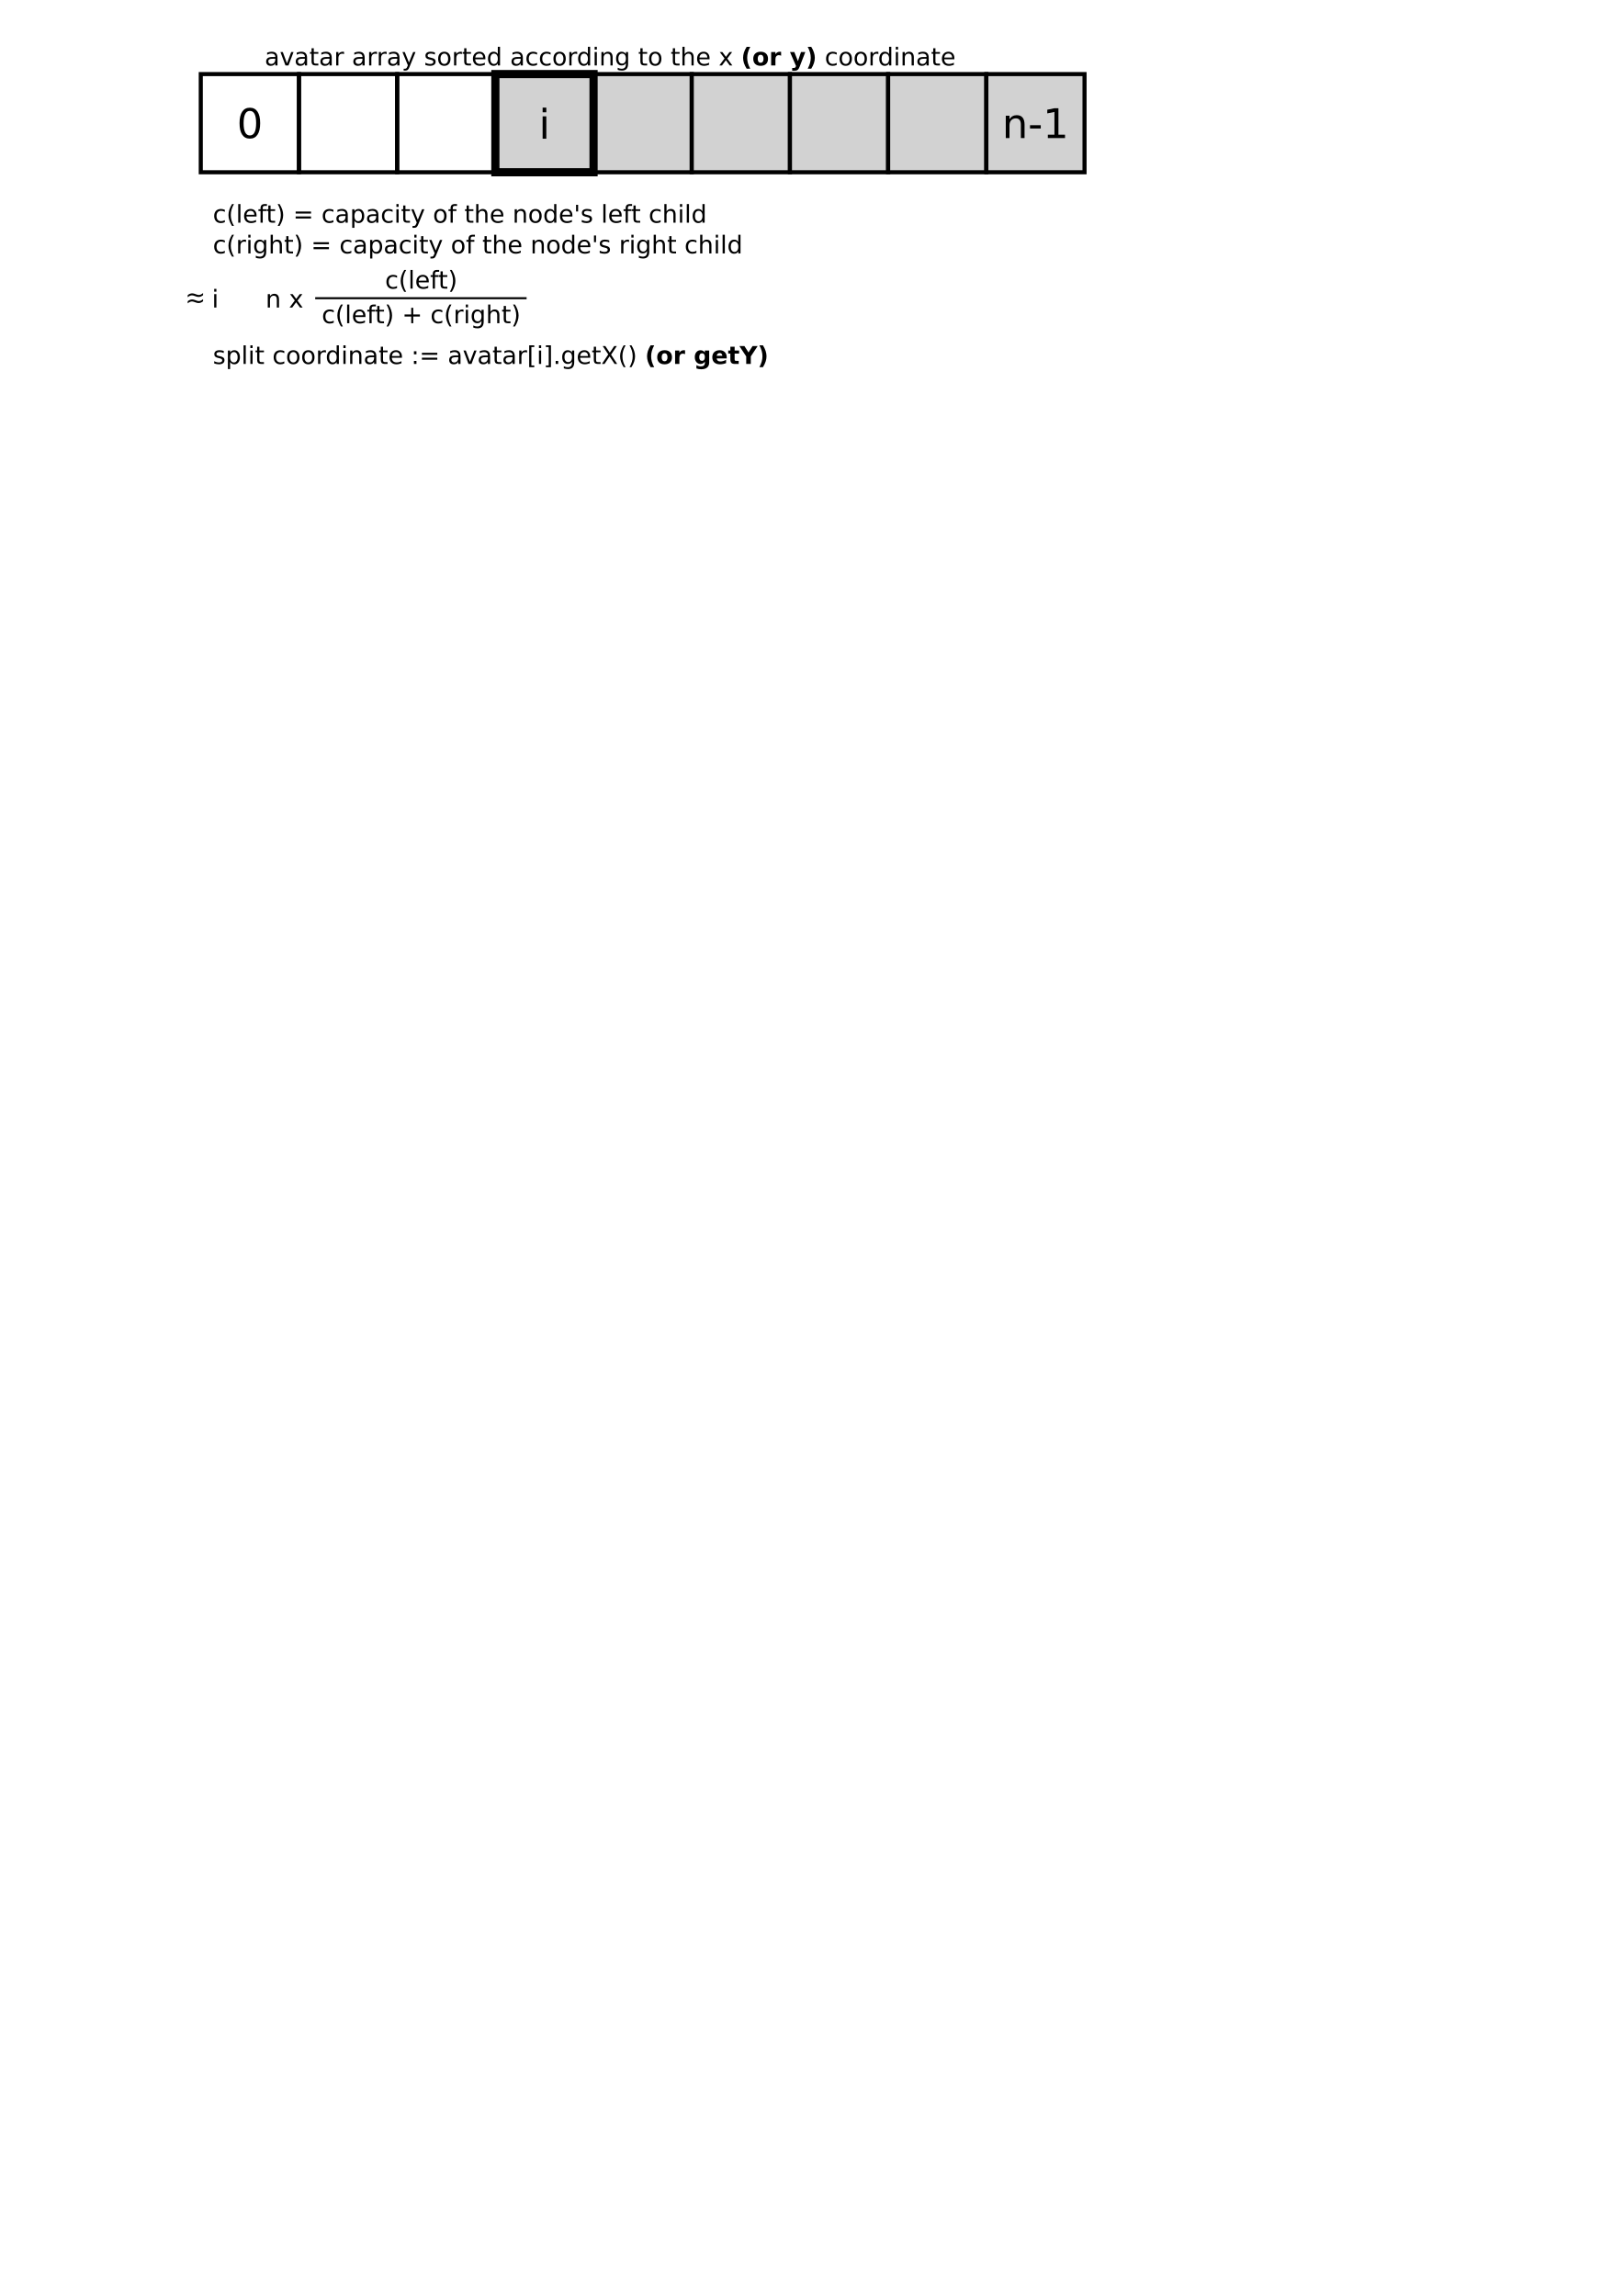
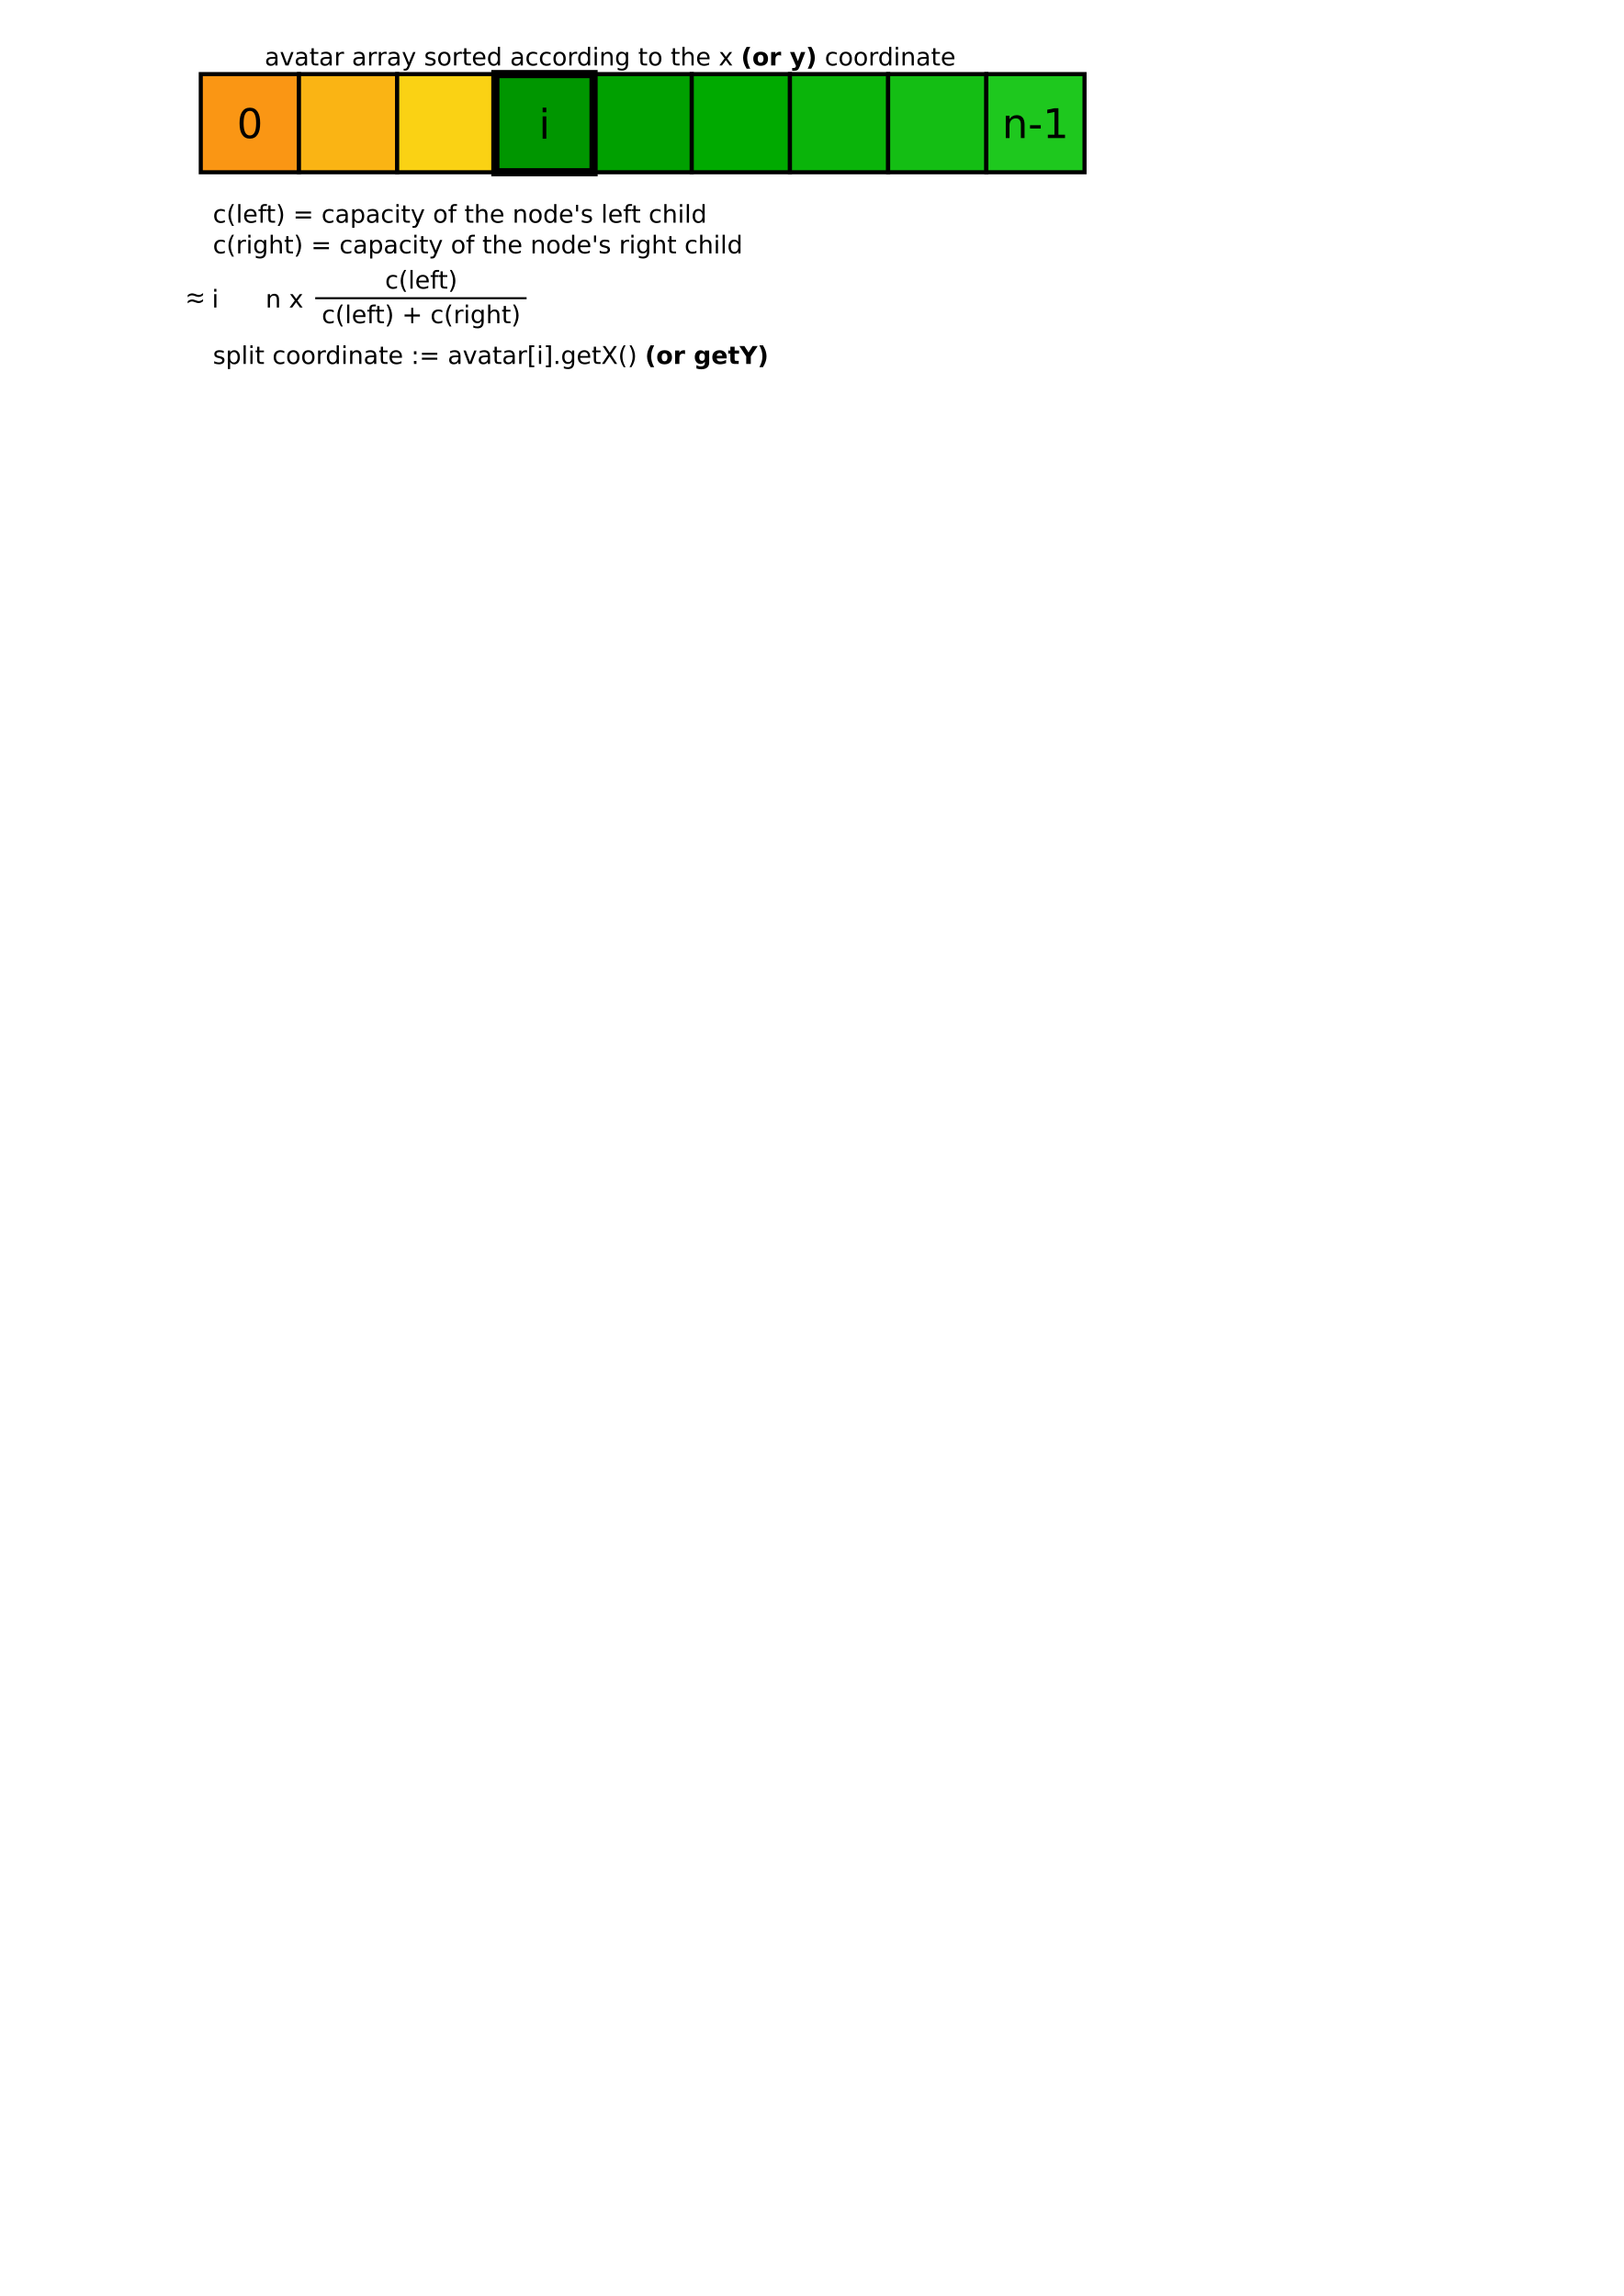
- <svg xmlns="http://www.w3.org/2000/svg" width="210mm" height="297mm" id="svg2466">
+ <svg xmlns="http://www.w3.org/2000/svg" width="210mm" height="297mm" id="svg2466" version="1.1">
  <defs id="defs2468">
+     <linearGradient id="linearGradient3763">
+       <stop style="stop-color:#21ae4a;stop-opacity:1;" offset="0" id="stop3765" />
+       <stop style="stop-color:#21ae4a;stop-opacity:0;" offset="1" id="stop3767" />
+     </linearGradient>
    <marker orient="auto" refY="0.0" refX="0.0" id="Arrow2Lend" style="overflow:visible;">
      <path id="path3799" style="font-size:12.0;fill-rule:evenodd;stroke-width:0.625;stroke-linejoin:round;" d="M 8.719,4.034 L -2.207,0.016 L 8.719,-4.002 C 6.973,-1.63 6.983,1.616 8.719,4.034 z " transform="scale(1.1) rotate(180) translate(1,0)" />
    </marker>
  </defs>
  <g id="layer1">
    <text xml:space="preserve" style="font-size:40px;font-style:normal;font-weight:normal;fill:#000000;fill-opacity:1;stroke:none;stroke-width:1px;stroke-linecap:butt;stroke-linejoin:miter;stroke-opacity:1;font-family:Bitstream Vera Sans" x="110.714" y="103.791" id="text4553">
      <tspan id="tspan4555" x="110.714" y="103.791" style="font-size:20" />
    </text>
-     <g id="g4621">
-       <rect y="36.219" x="290.143" height="48" width="48" id="rect3254" style="fill:#d2d2d2;fill-opacity:1;fill-rule:evenodd;stroke:#000000;stroke-width:2;stroke-linecap:butt;stroke-linejoin:miter;stroke-miterlimit:4;stroke-dasharray:none;stroke-opacity:1" />
-       <rect y="36.219" x="98.143" height="48" width="48" id="rect2476" style="fill:none;fill-rule:evenodd;stroke:#000000;stroke-width:2;stroke-linecap:butt;stroke-linejoin:miter;stroke-miterlimit:4;stroke-dasharray:none;stroke-opacity:1" />
-       <rect style="fill:none;fill-rule:evenodd;stroke:#000000;stroke-width:2;stroke-linecap:butt;stroke-linejoin:miter;stroke-miterlimit:4;stroke-dasharray:none;stroke-opacity:1" id="rect3248" width="48" height="48" x="146.143" y="36.219" />
-       <rect y="36.219" x="194.143" height="48" width="48" id="rect3250" style="fill:none;fill-rule:evenodd;stroke:#000000;stroke-width:2;stroke-linecap:butt;stroke-linejoin:miter;stroke-miterlimit:4;stroke-dasharray:none;stroke-opacity:1" />
-       <rect style="fill:#d2d2d2;fill-opacity:1;fill-rule:evenodd;stroke:#000000;stroke-width:4;stroke-linecap:butt;stroke-linejoin:miter;stroke-miterlimit:4;stroke-dasharray:none;stroke-opacity:1" id="rect3252" width="48" height="48" x="242.143" y="36.219" />
-       <rect style="fill:#d2d2d2;fill-opacity:1;fill-rule:evenodd;stroke:#000000;stroke-width:2;stroke-linecap:butt;stroke-linejoin:miter;stroke-miterlimit:4;stroke-dasharray:none;stroke-opacity:1" id="rect3256" width="48" height="48" x="338.143" y="36.219" />
-       <rect y="36.219" x="386.143" height="48" width="48" id="rect3258" style="fill:#d2d2d2;fill-opacity:1;fill-rule:evenodd;stroke:#000000;stroke-width:2;stroke-linecap:butt;stroke-linejoin:miter;stroke-miterlimit:4;stroke-dasharray:none;stroke-opacity:1" />
-       <rect style="fill:#d2d2d2;fill-opacity:1;fill-rule:evenodd;stroke:#000000;stroke-width:2;stroke-linecap:butt;stroke-linejoin:miter;stroke-miterlimit:4;stroke-dasharray:none;stroke-opacity:1" id="rect3260" width="48" height="48" x="434.143" y="36.219" />
-       <rect y="36.219" x="482.143" height="48" width="48" id="rect3262" style="fill:#d2d2d2;fill-opacity:1;fill-rule:evenodd;stroke:#000000;stroke-width:2;stroke-linecap:butt;stroke-linejoin:miter;stroke-miterlimit:4;stroke-dasharray:none;stroke-opacity:1" />
-       <text id="text4561" y="67.817" x="263.36" style="font-size:20px;font-style:normal;font-weight:normal;fill:#000000;fill-opacity:1;stroke:none;stroke-width:1px;stroke-linecap:butt;stroke-linejoin:miter;stroke-opacity:1;font-family:Bitstream Vera Sans" xml:space="preserve">
-         <tspan y="67.817" x="263.36" id="tspan4563">i</tspan>
-       </text>
-       <text id="text4565" y="67.5" x="115.785" style="font-size:20px;font-style:normal;font-weight:normal;fill:#000000;fill-opacity:1;stroke:none;stroke-width:1px;stroke-linecap:butt;stroke-linejoin:miter;stroke-opacity:1;font-family:Bitstream Vera Sans" xml:space="preserve">
-         <tspan y="67.5" x="115.785" id="tspan4567">0</tspan>
-       </text>
-       <text id="text4569" y="67.509" x="489.834" style="font-size:20px;font-style:normal;font-weight:normal;fill:#000000;fill-opacity:1;stroke:none;stroke-width:1px;stroke-linecap:butt;stroke-linejoin:miter;stroke-opacity:1;font-family:Bitstream Vera Sans" xml:space="preserve">
-         <tspan y="67.509" x="489.834" id="tspan4571">n-1</tspan>
-       </text>
-     </g>
+     <rect style="fill:#00a000;fill-opacity:1;fill-rule:evenodd;stroke:#000000;stroke-width:2;stroke-linecap:butt;stroke-linejoin:miter;stroke-miterlimit:4;stroke-opacity:1;stroke-dasharray:none" id="rect3254" width="48" height="48" x="290.143" y="36.219" />
+     <rect style="fill:#fa9614;stroke:#000000;stroke-width:2;stroke-linecap:butt;stroke-linejoin:miter;stroke-miterlimit:4;stroke-opacity:1;stroke-dasharray:none;fill-opacity:1" id="rect2476" width="48" height="48" x="98.143" y="36.219" />
+     <rect y="36.219" x="146.143" height="48" width="48" id="rect3248" style="fill:#fab414;stroke:#000000;stroke-width:2;stroke-linecap:butt;stroke-linejoin:miter;stroke-miterlimit:4;stroke-opacity:1;stroke-dasharray:none;fill-opacity:1" />
+     <rect style="fill:#fad214;stroke:#000000;stroke-width:2;stroke-linecap:butt;stroke-linejoin:miter;stroke-miterlimit:4;stroke-opacity:1;stroke-dasharray:none;fill-opacity:1" id="rect3250" width="48" height="48" x="194.143" y="36.219" />
+     <rect y="36.219" x="242.143" height="48" width="48" id="rect3252" style="fill:#009600;fill-opacity:1;fill-rule:evenodd;stroke:#000000;stroke-width:4;stroke-linecap:butt;stroke-linejoin:miter;stroke-miterlimit:4;stroke-opacity:1;stroke-dasharray:none" />
+     <rect y="36.219" x="338.143" height="48" width="48" id="rect3256" style="fill:#00aa00;fill-opacity:1;fill-rule:evenodd;stroke:#000000;stroke-width:2;stroke-linecap:butt;stroke-linejoin:miter;stroke-miterlimit:4;stroke-opacity:1;stroke-dasharray:none" />
+     <rect style="fill:#0ab40a;fill-opacity:1;fill-rule:evenodd;stroke:#000000;stroke-width:2;stroke-linecap:butt;stroke-linejoin:miter;stroke-miterlimit:4;stroke-opacity:1;stroke-dasharray:none" id="rect3258" width="48" height="48" x="386.143" y="36.219" />
+     <rect y="36.219" x="434.143" height="48" width="48" id="rect3260" style="fill:#14be14;fill-opacity:1;fill-rule:evenodd;stroke:#000000;stroke-width:2;stroke-linecap:butt;stroke-linejoin:miter;stroke-miterlimit:4;stroke-opacity:1;stroke-dasharray:none" />
+     <rect style="fill:#1ec81e;fill-opacity:1;fill-rule:evenodd;stroke:#000000;stroke-width:2;stroke-linecap:butt;stroke-linejoin:miter;stroke-miterlimit:4;stroke-opacity:1;stroke-dasharray:none" id="rect3262" width="48" height="48" x="482.143" y="36.219" />
+     <text xml:space="preserve" style="font-size:20px;font-style:normal;font-weight:normal;fill:#000000;fill-opacity:1;stroke:none;font-family:Bitstream Vera Sans" x="263.36" y="67.817" id="text4561">
+       <tspan id="tspan4563" x="263.36" y="67.817">i</tspan>
+     </text>
+     <text xml:space="preserve" style="font-size:20px;font-style:normal;font-weight:normal;fill:#000000;fill-opacity:1;stroke:none;font-family:Bitstream Vera Sans" x="115.785" y="67.5" id="text4565">
+       <tspan id="tspan4567" x="115.785" y="67.5">0</tspan>
+     </text>
+     <text xml:space="preserve" style="font-size:20px;font-style:normal;font-weight:normal;fill:#000000;fill-opacity:1;stroke:none;font-family:Bitstream Vera Sans" x="489.834" y="67.509" id="text4569">
+       <tspan id="tspan4571" x="489.834" y="67.509">n-1</tspan>
+     </text>
    <text xml:space="preserve" style="font-size:20px;font-style:normal;font-weight:normal;fill:#000000;fill-opacity:1;stroke:none;stroke-width:1px;stroke-linecap:butt;stroke-linejoin:miter;stroke-opacity:1;font-family:Bitstream Vera Sans" x="314.16" y="32.007" id="text4611">
      <tspan x="314.16" y="32.007" id="tspan4615" style="font-size:12px;text-align:center;text-anchor:middle">avatar array sorted according to the x <tspan style="font-weight:bold" id="tspan3803">(or y)</tspan> coordinate</tspan>
    </text>
    <text xml:space="preserve" style="font-size:20px;font-style:normal;font-weight:normal;fill:#000000;fill-opacity:1;stroke:none;stroke-width:1px;stroke-linecap:butt;stroke-linejoin:miter;stroke-opacity:1;font-family:Bitstream Vera Sans" x="104.046" y="108.88" id="text4640">
      <tspan id="tspan4642" x="104.046" y="108.88" style="font-size:12px">c(left) = capacity of the node's left child</tspan>
      <tspan x="104.046" y="123.88" id="tspan4646" style="font-size:12px">c(right) = capacity of the node's right child</tspan>
    </text>
    <text xml:space="preserve" style="font-size:20px;font-style:normal;font-weight:normal;fill:#000000;fill-opacity:1;stroke:none;stroke-width:1px;stroke-linecap:butt;stroke-linejoin:miter;stroke-opacity:1;font-family:Bitstream Vera Sans" x="103.577" y="150.353" id="text4654">
      <tspan style="font-size:12px" id="tspan4656" x="103.577" y="150.353">i      n x</tspan>
    </text>
    <path style="fill:none;fill-rule:evenodd;stroke:#000000;stroke-width:1px;stroke-linecap:butt;stroke-linejoin:miter;stroke-opacity:1" d="M 154.074,145.795 L 257.417,145.795" id="path4648" />
    <text xml:space="preserve" style="font-size:20px;font-style:normal;font-weight:normal;fill:#000000;fill-opacity:1;stroke:none;stroke-width:1px;stroke-linecap:butt;stroke-linejoin:miter;stroke-opacity:1;font-family:Bitstream Vera Sans" x="157.277" y="158.018" id="text4650">
      <tspan id="tspan4652" x="157.277" y="158.018" style="font-size:12px">c(left) + c(right)</tspan>
    </text>
    <text xml:space="preserve" style="font-size:20px;font-style:normal;font-weight:normal;fill:#000000;fill-opacity:1;stroke:none;stroke-width:1px;stroke-linecap:butt;stroke-linejoin:miter;stroke-opacity:1;font-family:Bitstream Vera Sans" x="188.226" y="141.095" id="text4658">
      <tspan id="tspan4660" x="188.226" y="141.095" style="font-size:12px">c(left)</tspan>
    </text>
    <text xml:space="preserve" style="font-size:20px;font-style:normal;font-weight:normal;fill:#000000;fill-opacity:1;stroke:none;stroke-width:1px;stroke-linecap:butt;stroke-linejoin:miter;stroke-opacity:1;font-family:Bitstream Vera Sans" x="104.057" y="177.934" id="text4681">
      <tspan id="tspan4683" x="104.057" y="177.934" style="font-size:12px">split coordinate := avatar[i].getX() <tspan style="font-weight:bold;-inkscape-font-specification:Bitstream Vera Sans Bold" id="tspan4775">(or getY)</tspan>
      </tspan>
    </text>
    <g id="g12908" transform="translate(92,-96.1785)">
      <text id="text12900" y="244.24" x="25.759" style="font-size:20px;font-style:normal;font-weight:normal;text-align:center;text-anchor:middle;fill:#000000;fill-opacity:1;stroke:none;stroke-width:1px;stroke-linecap:butt;stroke-linejoin:miter;stroke-opacity:1;font-family:Bitstream Vera Sans" xml:space="preserve">
        <tspan style="font-size:12px" y="244.24" x="25.759" id="tspan12902">~</tspan>
      </text>
      <text xml:space="preserve" style="font-size:20px;font-style:normal;font-weight:normal;text-align:center;text-anchor:middle;fill:#000000;fill-opacity:1;stroke:none;stroke-width:1px;stroke-linecap:butt;stroke-linejoin:miter;stroke-opacity:1;font-family:Bitstream Vera Sans" x="25.759" y="247.23" id="text12904">
        <tspan id="tspan12906" x="25.759" y="247.23" style="font-size:12px">~</tspan>
      </text>
    </g>
  </g>
</svg>
